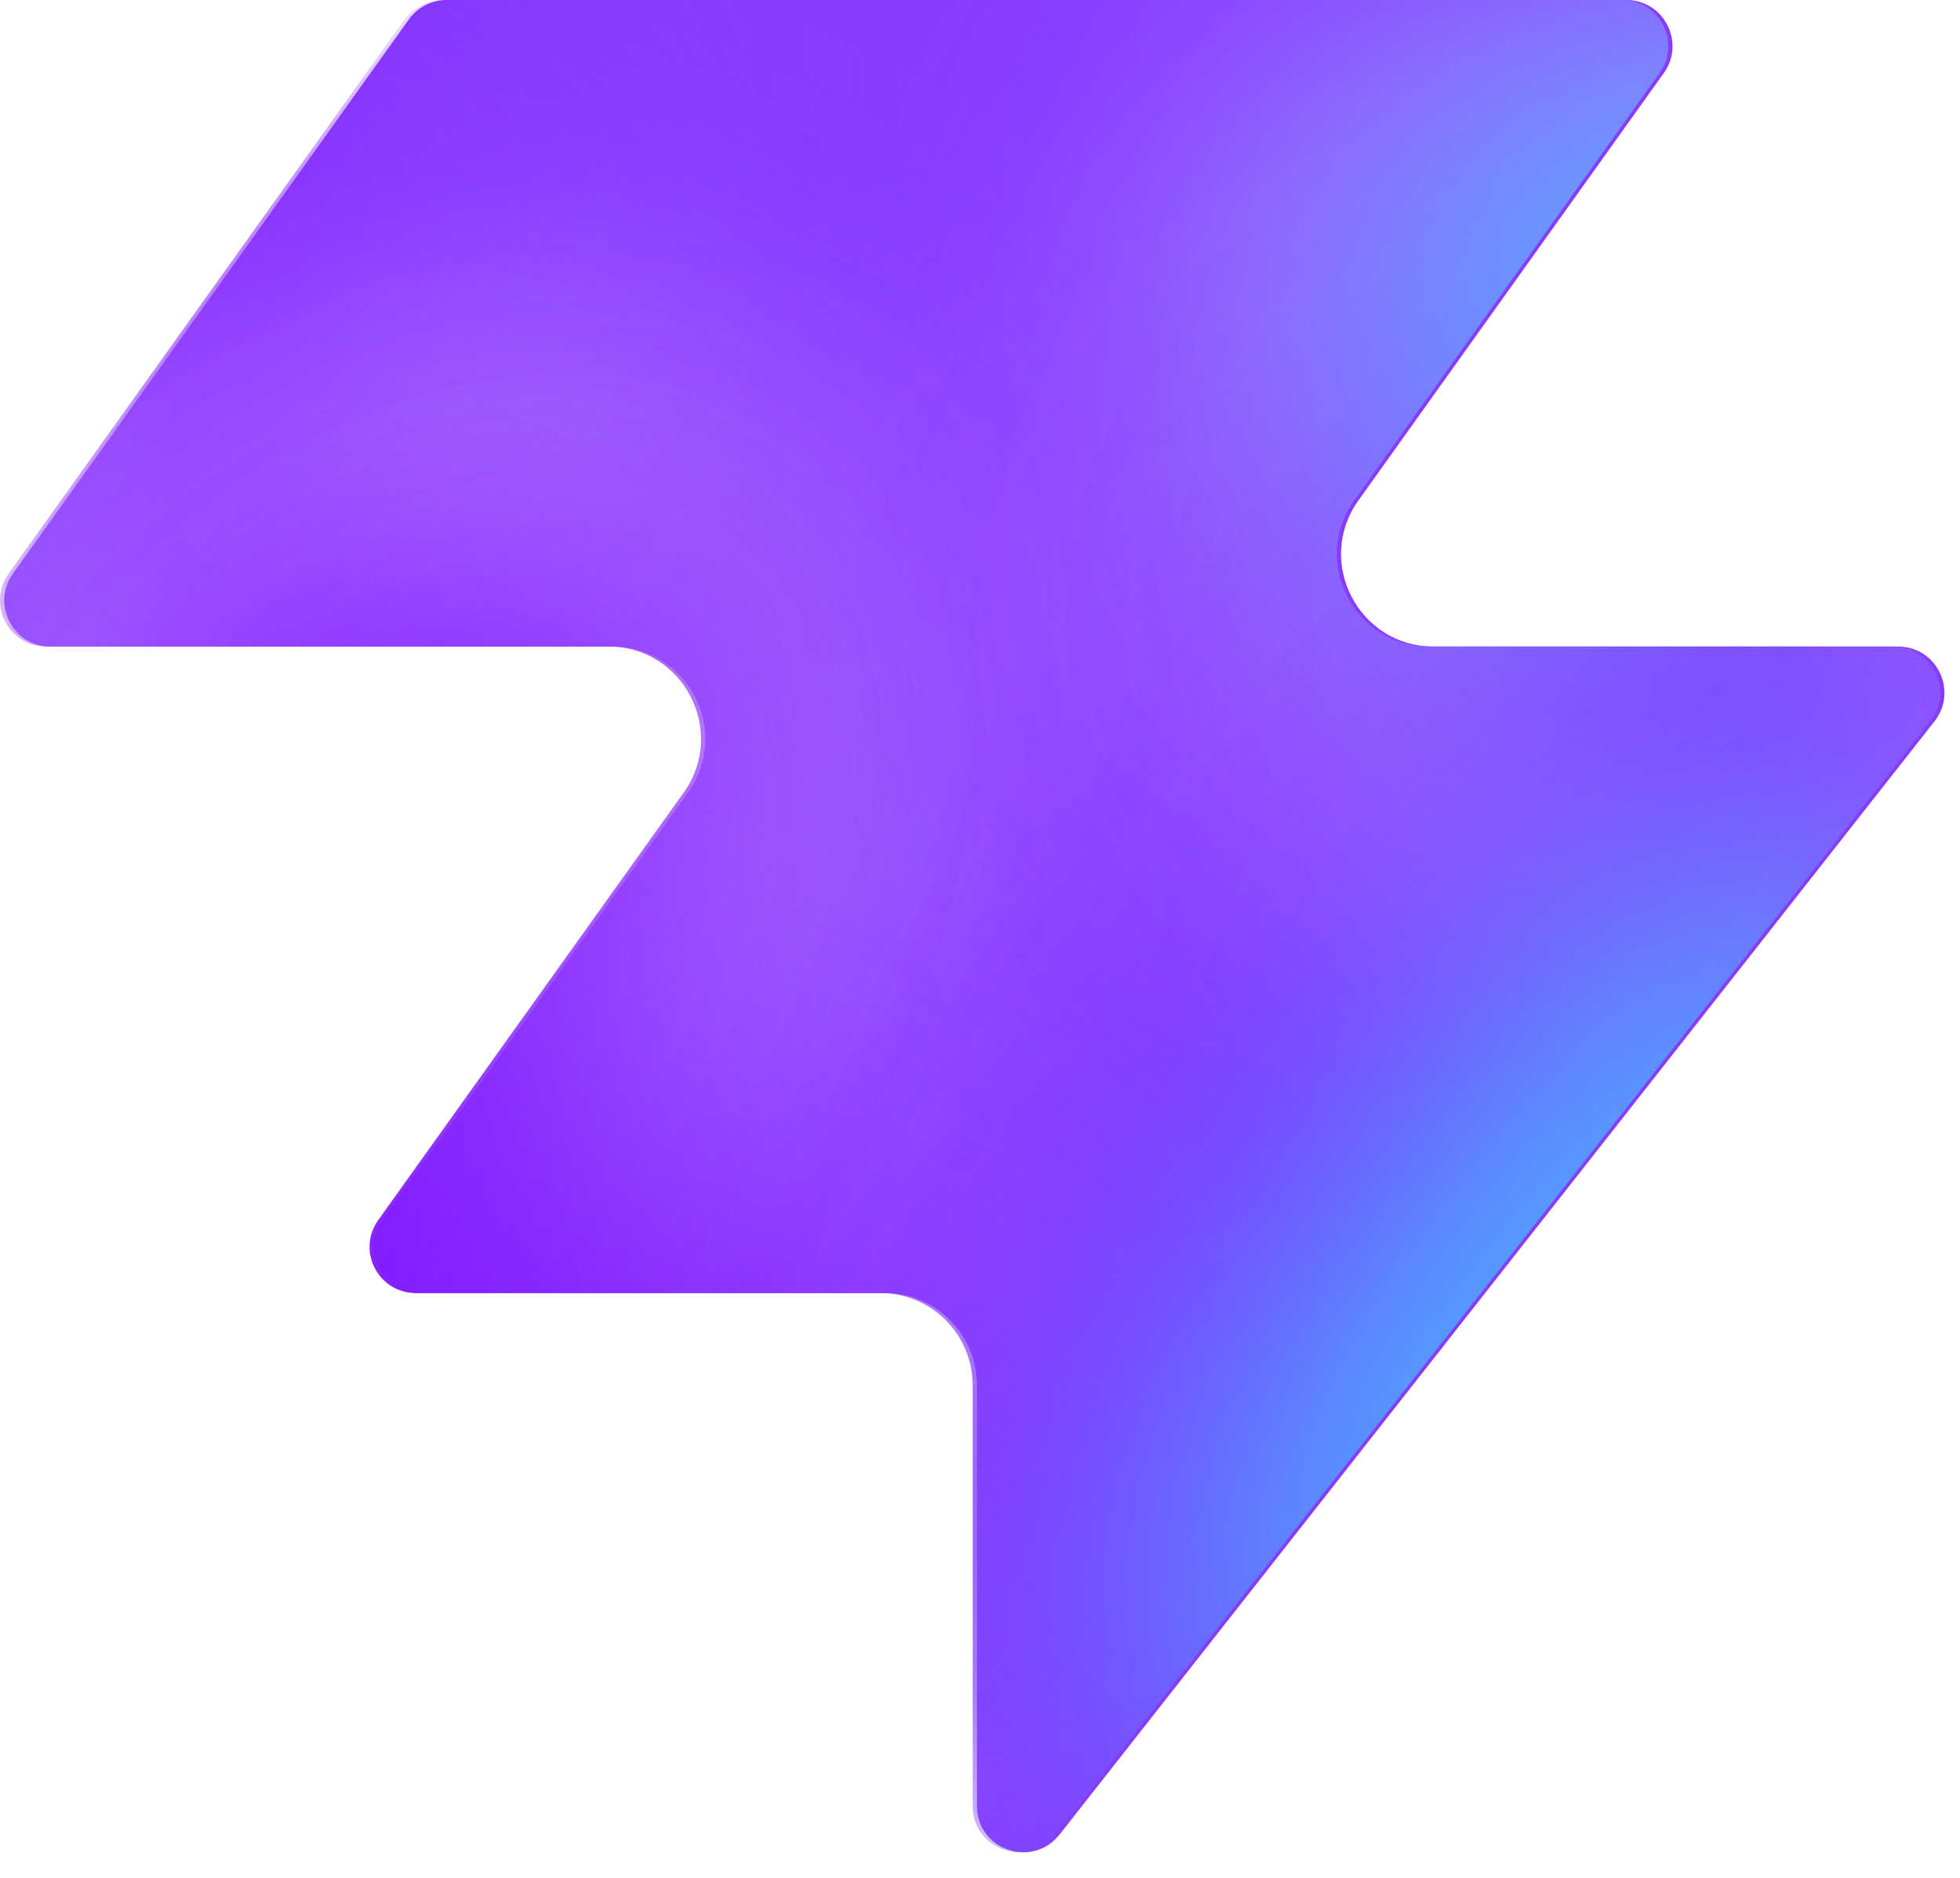
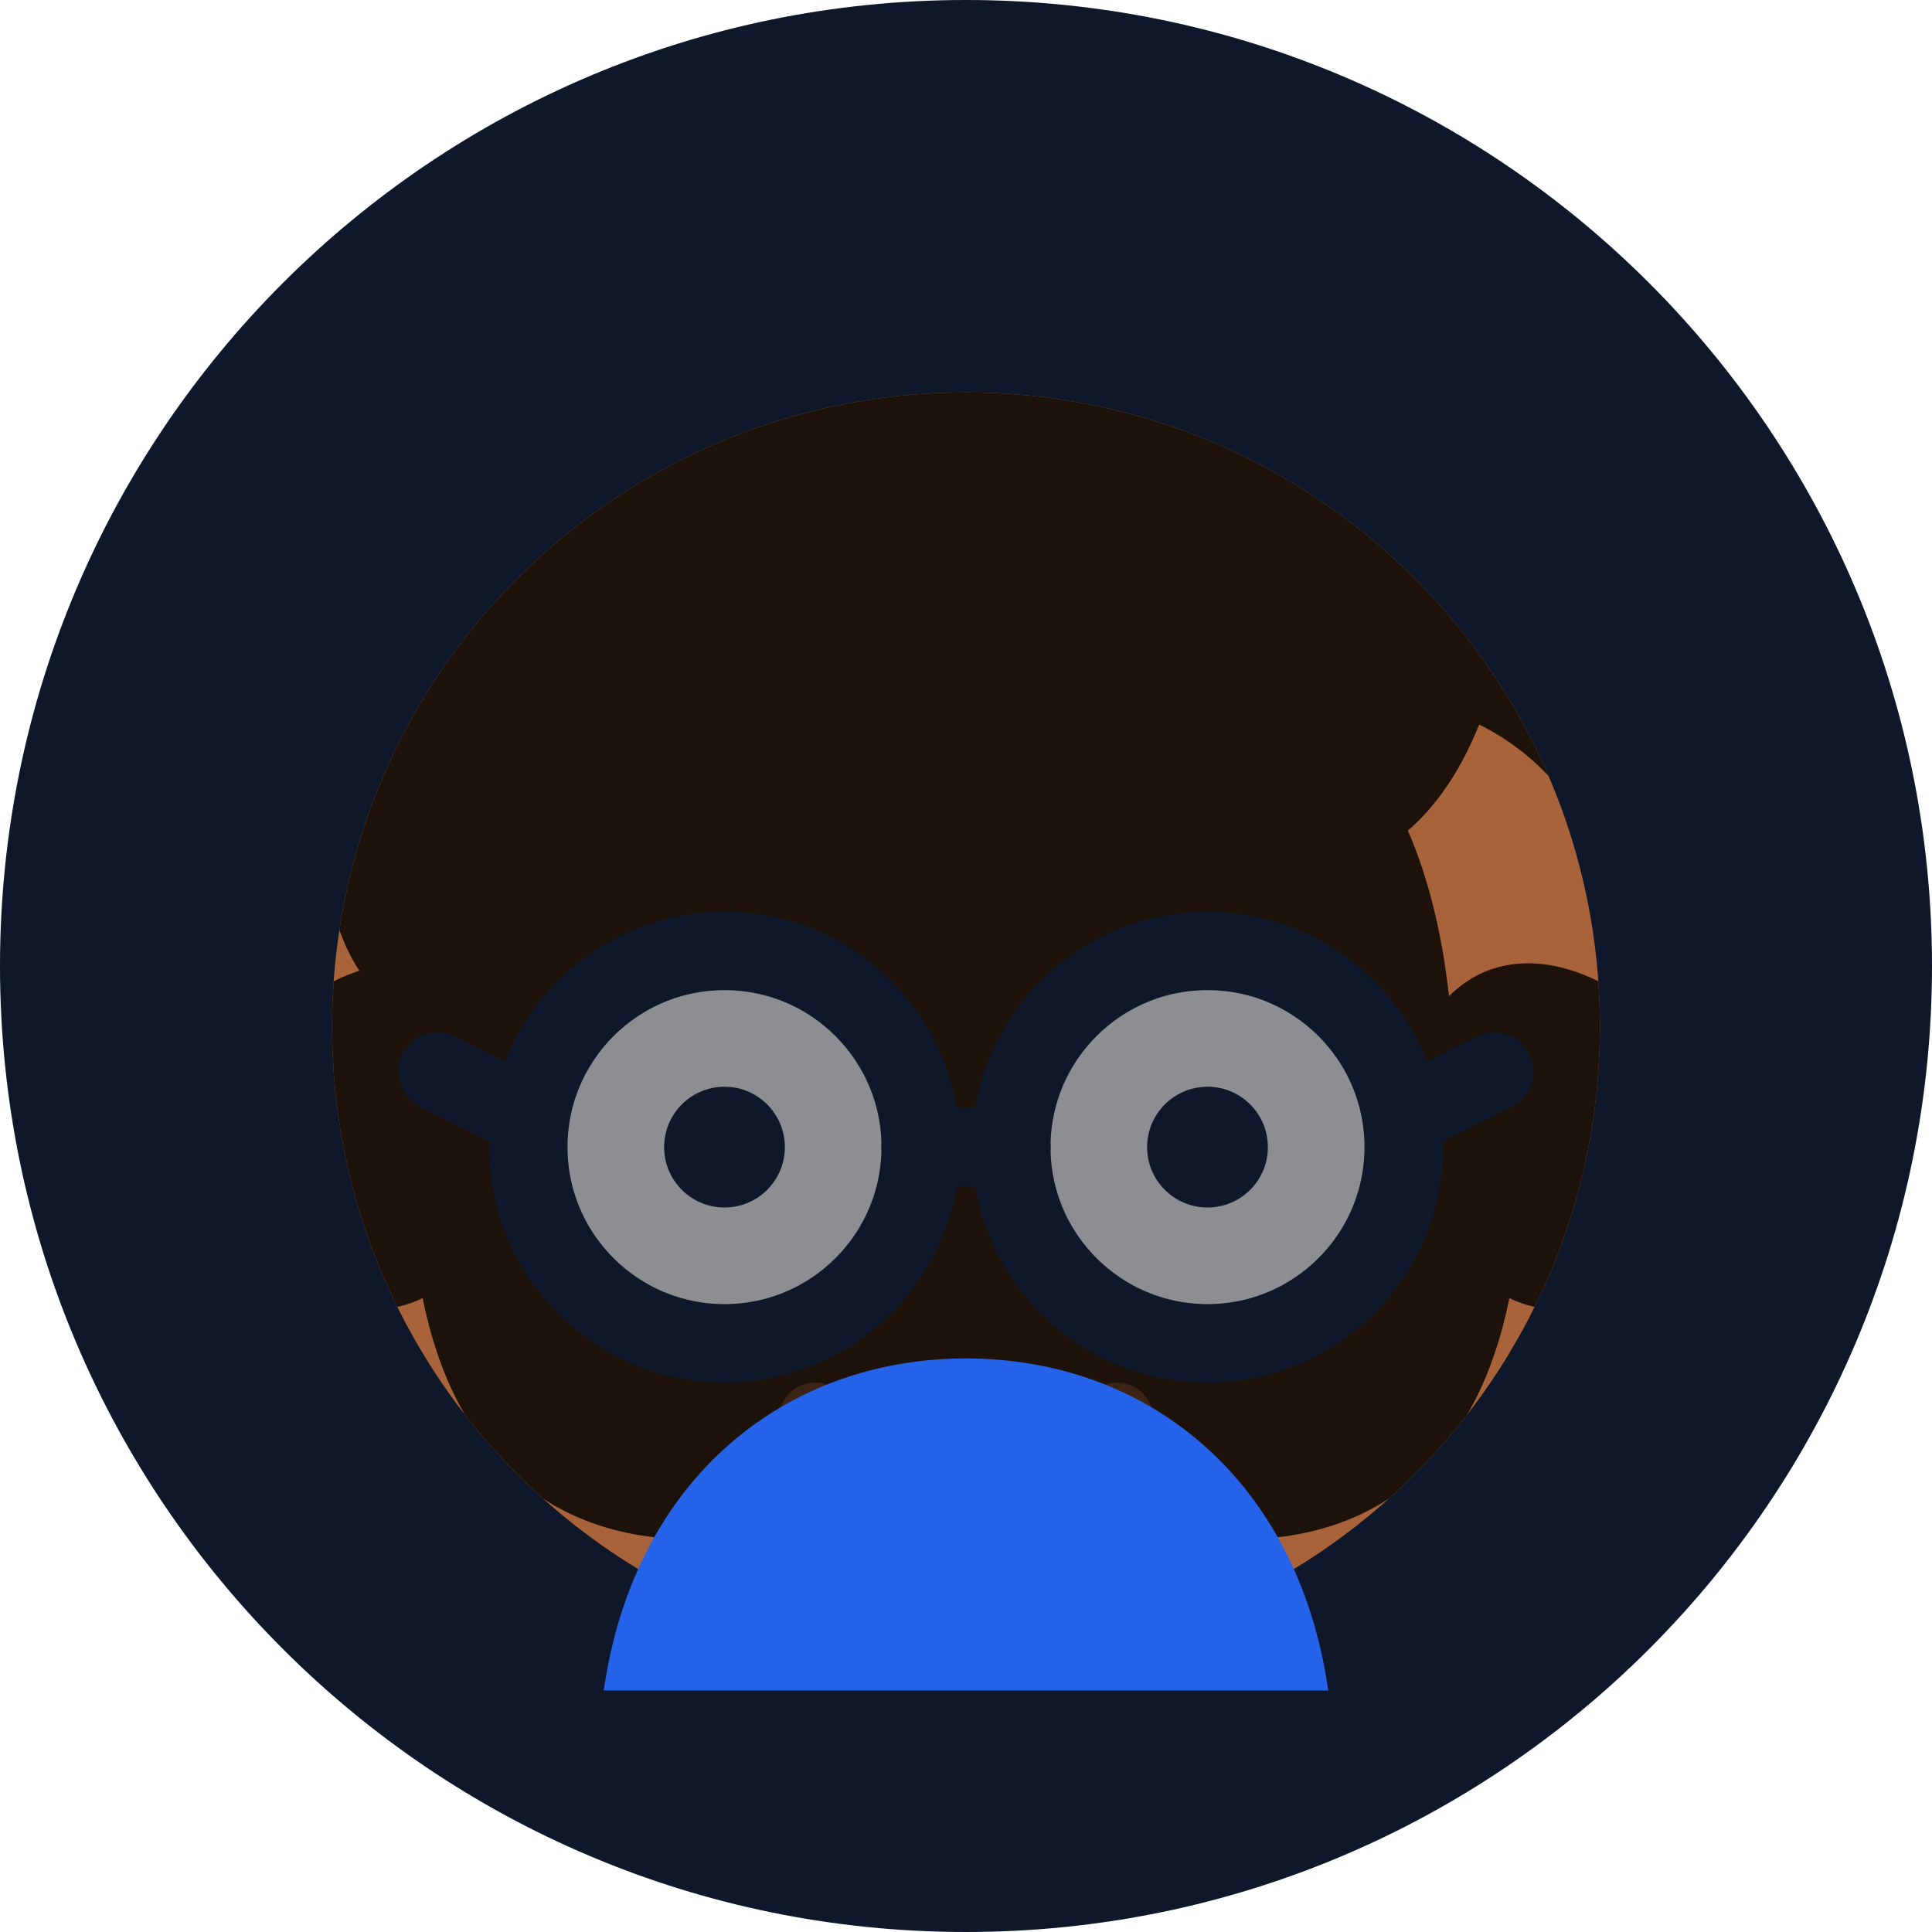
- <svg xmlns="http://www.w3.org/2000/svg" width="48" height="46" fill="none" viewBox="0 0 48 46">
-   <path fill="#863bff" d="M25.946 44.938c-.664.845-2.021.375-2.021-.698V33.937a2.26 2.26 0 0 0-2.262-2.262H10.287c-.92 0-1.456-1.04-.92-1.788l7.48-10.471c1.07-1.497 0-3.578-1.842-3.578H1.237c-.92 0-1.456-1.04-.92-1.788L10.013.474c.214-.297.556-.474.92-.474h28.894c.92 0 1.456 1.04.92 1.788l-7.48 10.471c-1.07 1.498 0 3.579 1.842 3.579h11.377c.943 0 1.473 1.088.89 1.83L25.947 44.94z" style="fill:#863bff;fill:color(display-p3 .525 .23 1);fill-opacity:1" />
-   <mask id="a" width="48" height="46" x="0" y="0" maskUnits="userSpaceOnUse" style="mask-type:alpha">
-     <path fill="#000" d="M25.842 44.938c-.664.844-2.021.375-2.021-.698V33.937a2.26 2.26 0 0 0-2.262-2.262H10.183c-.92 0-1.456-1.04-.92-1.788l7.48-10.471c1.07-1.498 0-3.579-1.842-3.579H1.133c-.92 0-1.456-1.04-.92-1.787L9.91.473c.214-.297.556-.474.92-.474h28.894c.92 0 1.456 1.04.92 1.788l-7.48 10.471c-1.07 1.498 0 3.578 1.842 3.578h11.377c.943 0 1.473 1.088.89 1.832L25.843 44.94z" style="fill:#000;fill-opacity:1" />
-   </mask>
-   <g mask="url(#a)">
-     <g filter="url(#b)">
-       <ellipse cx="5.508" cy="14.704" fill="#ede6ff" rx="5.508" ry="14.704" style="fill:#ede6ff;fill:color(display-p3 .927 .903 1);fill-opacity:1" transform="matrix(.00324 1 1 -.00324 -4.47 31.516)" />
-     </g>
-     <g filter="url(#c)">
-       <ellipse cx="10.399" cy="29.851" fill="#ede6ff" rx="10.399" ry="29.851" style="fill:#ede6ff;fill:color(display-p3 .927 .903 1);fill-opacity:1" transform="matrix(.00324 1 1 -.00324 -39.328 7.883)" />
-     </g>
-     <g filter="url(#d)">
-       <ellipse cx="5.508" cy="30.487" fill="#7e14ff" rx="5.508" ry="30.487" style="fill:#7e14ff;fill:color(display-p3 .492 .077 1);fill-opacity:1" transform="rotate(89.814 -25.913 -14.639)scale(1 -1)" />
-     </g>
-     <g filter="url(#e)">
-       <ellipse cx="5.508" cy="30.599" fill="#7e14ff" rx="5.508" ry="30.599" style="fill:#7e14ff;fill:color(display-p3 .492 .077 1);fill-opacity:1" transform="rotate(89.814 -32.644 -3.334)scale(1 -1)" />
-     </g>
-     <g filter="url(#f)">
-       <ellipse cx="5.508" cy="30.599" fill="#7e14ff" rx="5.508" ry="30.599" style="fill:#7e14ff;fill:color(display-p3 .492 .077 1);fill-opacity:1" transform="matrix(.00324 1 1 -.00324 -34.34 30.47)" />
-     </g>
-     <g filter="url(#g)">
-       <ellipse cx="14.072" cy="22.078" fill="#ede6ff" rx="14.072" ry="22.078" style="fill:#ede6ff;fill:color(display-p3 .927 .903 1);fill-opacity:1" transform="rotate(93.35 24.506 48.493)scale(-1 1)" />
-     </g>
-     <g filter="url(#h)">
-       <ellipse cx="3.47" cy="21.501" fill="#7e14ff" rx="3.47" ry="21.501" style="fill:#7e14ff;fill:color(display-p3 .492 .077 1);fill-opacity:1" transform="rotate(89.009 28.708 47.59)scale(-1 1)" />
-     </g>
-     <g filter="url(#i)">
-       <ellipse cx="3.47" cy="21.501" fill="#7e14ff" rx="3.47" ry="21.501" style="fill:#7e14ff;fill:color(display-p3 .492 .077 1);fill-opacity:1" transform="rotate(89.009 28.708 47.59)scale(-1 1)" />
-     </g>
-     <g filter="url(#j)">
-       <ellipse cx=".387" cy="8.972" fill="#7e14ff" rx="4.407" ry="29.108" style="fill:#7e14ff;fill:color(display-p3 .492 .077 1);fill-opacity:1" transform="rotate(39.51 .387 8.972)" />
-     </g>
-     <g filter="url(#k)">
-       <ellipse cx="47.523" cy="-6.092" fill="#7e14ff" rx="4.407" ry="29.108" style="fill:#7e14ff;fill:color(display-p3 .492 .077 1);fill-opacity:1" transform="rotate(37.892 47.523 -6.092)" />
-     </g>
-     <g filter="url(#l)">
-       <ellipse cx="41.412" cy="6.333" fill="#47bfff" rx="5.971" ry="9.665" style="fill:#47bfff;fill:color(display-p3 .28 .748 1);fill-opacity:1" transform="rotate(37.892 41.412 6.333)" />
-     </g>
-     <g filter="url(#m)">
-       <ellipse cx="-1.879" cy="38.332" fill="#7e14ff" rx="4.407" ry="29.108" style="fill:#7e14ff;fill:color(display-p3 .492 .077 1);fill-opacity:1" transform="rotate(37.892 -1.88 38.332)" />
-     </g>
-     <g filter="url(#n)">
-       <ellipse cx="-1.879" cy="38.332" fill="#7e14ff" rx="4.407" ry="29.108" style="fill:#7e14ff;fill:color(display-p3 .492 .077 1);fill-opacity:1" transform="rotate(37.892 -1.88 38.332)" />
-     </g>
-     <g filter="url(#o)">
-       <ellipse cx="35.651" cy="29.907" fill="#7e14ff" rx="4.407" ry="29.108" style="fill:#7e14ff;fill:color(display-p3 .492 .077 1);fill-opacity:1" transform="rotate(37.892 35.651 29.907)" />
-     </g>
-     <g filter="url(#p)">
-       <ellipse cx="38.418" cy="32.4" fill="#47bfff" rx="5.971" ry="15.297" style="fill:#47bfff;fill:color(display-p3 .28 .748 1);fill-opacity:1" transform="rotate(37.892 38.418 32.4)" />
-     </g>
+ <svg xmlns="http://www.w3.org/2000/svg" width="64" height="64" viewBox="0 0 64 64">
+   <defs>
+     <clipPath id="head-clip">
+       <circle cx="32" cy="34" r="21" />
+     </clipPath>
+   </defs>
+   <circle cx="32" cy="32" r="32" fill="#0f172a" />
+   <g clip-path="url(#head-clip)">
+     <circle cx="32" cy="34" r="21" fill="#a9633a" />
+     <path d="M11 30c0-13 9-22 21-22s21 9 21 22c0-3-2-5-4-6-2 5-6 6-10 4-2 4-6 5-10 3-3 5-8 5-11 1-3 3-6 2-7-2z" fill="#1c120a" />
+     <path d="M9 34c2-2 5-3 7-1 1-9 6-13 16-13s15 4 16 13c2-2 5-1 7 1v6c0 3-3 4-5 3-1 5-4 8-9 8h-18c-5 0-8-3-9-8-2 1-5 0-5-3z" fill="#1c120a" />
  </g>
-   <defs>
-     <filter id="b" width="60.045" height="41.654" x="-19.77" y="16.149" color-interpolation-filters="sRGB" filterUnits="userSpaceOnUse">
-       <feFlood flood-opacity="0" result="BackgroundImageFix" />
-       <feBlend in="SourceGraphic" in2="BackgroundImageFix" result="shape" />
-       <feGaussianBlur result="effect1_foregroundBlur_2002_17158" stdDeviation="7.659" />
-     </filter>
-     <filter id="c" width="90.34" height="51.437" x="-54.613" y="-7.533" color-interpolation-filters="sRGB" filterUnits="userSpaceOnUse">
-       <feFlood flood-opacity="0" result="BackgroundImageFix" />
-       <feBlend in="SourceGraphic" in2="BackgroundImageFix" result="shape" />
-       <feGaussianBlur result="effect1_foregroundBlur_2002_17158" stdDeviation="7.659" />
-     </filter>
-     <filter id="d" width="79.355" height="29.4" x="-49.64" y="2.03" color-interpolation-filters="sRGB" filterUnits="userSpaceOnUse">
-       <feFlood flood-opacity="0" result="BackgroundImageFix" />
-       <feBlend in="SourceGraphic" in2="BackgroundImageFix" result="shape" />
-       <feGaussianBlur result="effect1_foregroundBlur_2002_17158" stdDeviation="4.596" />
-     </filter>
-     <filter id="e" width="79.579" height="29.4" x="-45.045" y="20.029" color-interpolation-filters="sRGB" filterUnits="userSpaceOnUse">
-       <feFlood flood-opacity="0" result="BackgroundImageFix" />
-       <feBlend in="SourceGraphic" in2="BackgroundImageFix" result="shape" />
-       <feGaussianBlur result="effect1_foregroundBlur_2002_17158" stdDeviation="4.596" />
-     </filter>
-     <filter id="f" width="79.579" height="29.4" x="-43.513" y="21.178" color-interpolation-filters="sRGB" filterUnits="userSpaceOnUse">
-       <feFlood flood-opacity="0" result="BackgroundImageFix" />
-       <feBlend in="SourceGraphic" in2="BackgroundImageFix" result="shape" />
-       <feGaussianBlur result="effect1_foregroundBlur_2002_17158" stdDeviation="4.596" />
-     </filter>
-     <filter id="g" width="74.749" height="58.852" x="15.756" y="-17.901" color-interpolation-filters="sRGB" filterUnits="userSpaceOnUse">
-       <feFlood flood-opacity="0" result="BackgroundImageFix" />
-       <feBlend in="SourceGraphic" in2="BackgroundImageFix" result="shape" />
-       <feGaussianBlur result="effect1_foregroundBlur_2002_17158" stdDeviation="7.659" />
-     </filter>
-     <filter id="h" width="61.377" height="25.362" x="23.548" y="2.284" color-interpolation-filters="sRGB" filterUnits="userSpaceOnUse">
-       <feFlood flood-opacity="0" result="BackgroundImageFix" />
-       <feBlend in="SourceGraphic" in2="BackgroundImageFix" result="shape" />
-       <feGaussianBlur result="effect1_foregroundBlur_2002_17158" stdDeviation="4.596" />
-     </filter>
-     <filter id="i" width="61.377" height="25.362" x="23.548" y="2.284" color-interpolation-filters="sRGB" filterUnits="userSpaceOnUse">
-       <feFlood flood-opacity="0" result="BackgroundImageFix" />
-       <feBlend in="SourceGraphic" in2="BackgroundImageFix" result="shape" />
-       <feGaussianBlur result="effect1_foregroundBlur_2002_17158" stdDeviation="4.596" />
-     </filter>
-     <filter id="j" width="56.045" height="63.649" x="-27.636" y="-22.853" color-interpolation-filters="sRGB" filterUnits="userSpaceOnUse">
-       <feFlood flood-opacity="0" result="BackgroundImageFix" />
-       <feBlend in="SourceGraphic" in2="BackgroundImageFix" result="shape" />
-       <feGaussianBlur result="effect1_foregroundBlur_2002_17158" stdDeviation="4.596" />
-     </filter>
-     <filter id="k" width="54.814" height="64.646" x="20.116" y="-38.415" color-interpolation-filters="sRGB" filterUnits="userSpaceOnUse">
-       <feFlood flood-opacity="0" result="BackgroundImageFix" />
-       <feBlend in="SourceGraphic" in2="BackgroundImageFix" result="shape" />
-       <feGaussianBlur result="effect1_foregroundBlur_2002_17158" stdDeviation="4.596" />
-     </filter>
-     <filter id="l" width="33.541" height="35.313" x="24.641" y="-11.323" color-interpolation-filters="sRGB" filterUnits="userSpaceOnUse">
-       <feFlood flood-opacity="0" result="BackgroundImageFix" />
-       <feBlend in="SourceGraphic" in2="BackgroundImageFix" result="shape" />
-       <feGaussianBlur result="effect1_foregroundBlur_2002_17158" stdDeviation="4.596" />
-     </filter>
-     <filter id="m" width="54.814" height="64.646" x="-29.286" y="6.009" color-interpolation-filters="sRGB" filterUnits="userSpaceOnUse">
-       <feFlood flood-opacity="0" result="BackgroundImageFix" />
-       <feBlend in="SourceGraphic" in2="BackgroundImageFix" result="shape" />
-       <feGaussianBlur result="effect1_foregroundBlur_2002_17158" stdDeviation="4.596" />
-     </filter>
-     <filter id="n" width="54.814" height="64.646" x="-29.286" y="6.009" color-interpolation-filters="sRGB" filterUnits="userSpaceOnUse">
-       <feFlood flood-opacity="0" result="BackgroundImageFix" />
-       <feBlend in="SourceGraphic" in2="BackgroundImageFix" result="shape" />
-       <feGaussianBlur result="effect1_foregroundBlur_2002_17158" stdDeviation="4.596" />
-     </filter>
-     <filter id="o" width="54.814" height="64.646" x="8.244" y="-2.416" color-interpolation-filters="sRGB" filterUnits="userSpaceOnUse">
-       <feFlood flood-opacity="0" result="BackgroundImageFix" />
-       <feBlend in="SourceGraphic" in2="BackgroundImageFix" result="shape" />
-       <feGaussianBlur result="effect1_foregroundBlur_2002_17158" stdDeviation="4.596" />
-     </filter>
-     <filter id="p" width="39.409" height="43.623" x="18.713" y="10.588" color-interpolation-filters="sRGB" filterUnits="userSpaceOnUse">
-       <feFlood flood-opacity="0" result="BackgroundImageFix" />
-       <feBlend in="SourceGraphic" in2="BackgroundImageFix" result="shape" />
-       <feGaussianBlur result="effect1_foregroundBlur_2002_17158" stdDeviation="4.596" />
-     </filter>
-   </defs>
+   <circle cx="32" cy="34" r="21" fill="none" stroke="#1c120a" stroke-width="0" />
+   <g fill="none" stroke="#0f172a" stroke-width="2.6" stroke-linecap="round">
+     <circle cx="24" cy="38" r="6.5" fill="#e8f4ff" fill-opacity="0.55" />
+     <circle cx="40" cy="38" r="6.5" fill="#e8f4ff" fill-opacity="0.55" />
+     <line x1="30.5" y1="38" x2="33.5" y2="38" />
+     <line x1="17.5" y1="37" x2="14.5" y2="35.5" />
+     <line x1="46.5" y1="37" x2="49.5" y2="35.5" />
+   </g>
+   <circle cx="24" cy="38" r="2" fill="#0f172a" />
+   <circle cx="40" cy="38" r="2" fill="#0f172a" />
+   <path d="M27 47c2 2 8 2 10 0" fill="none" stroke="#3b2416" stroke-width="2.4" stroke-linecap="round" />
+   <path d="M20 56c1-7 6-11 12-11s11 4 12 11z" fill="#2563eb" />
</svg>
